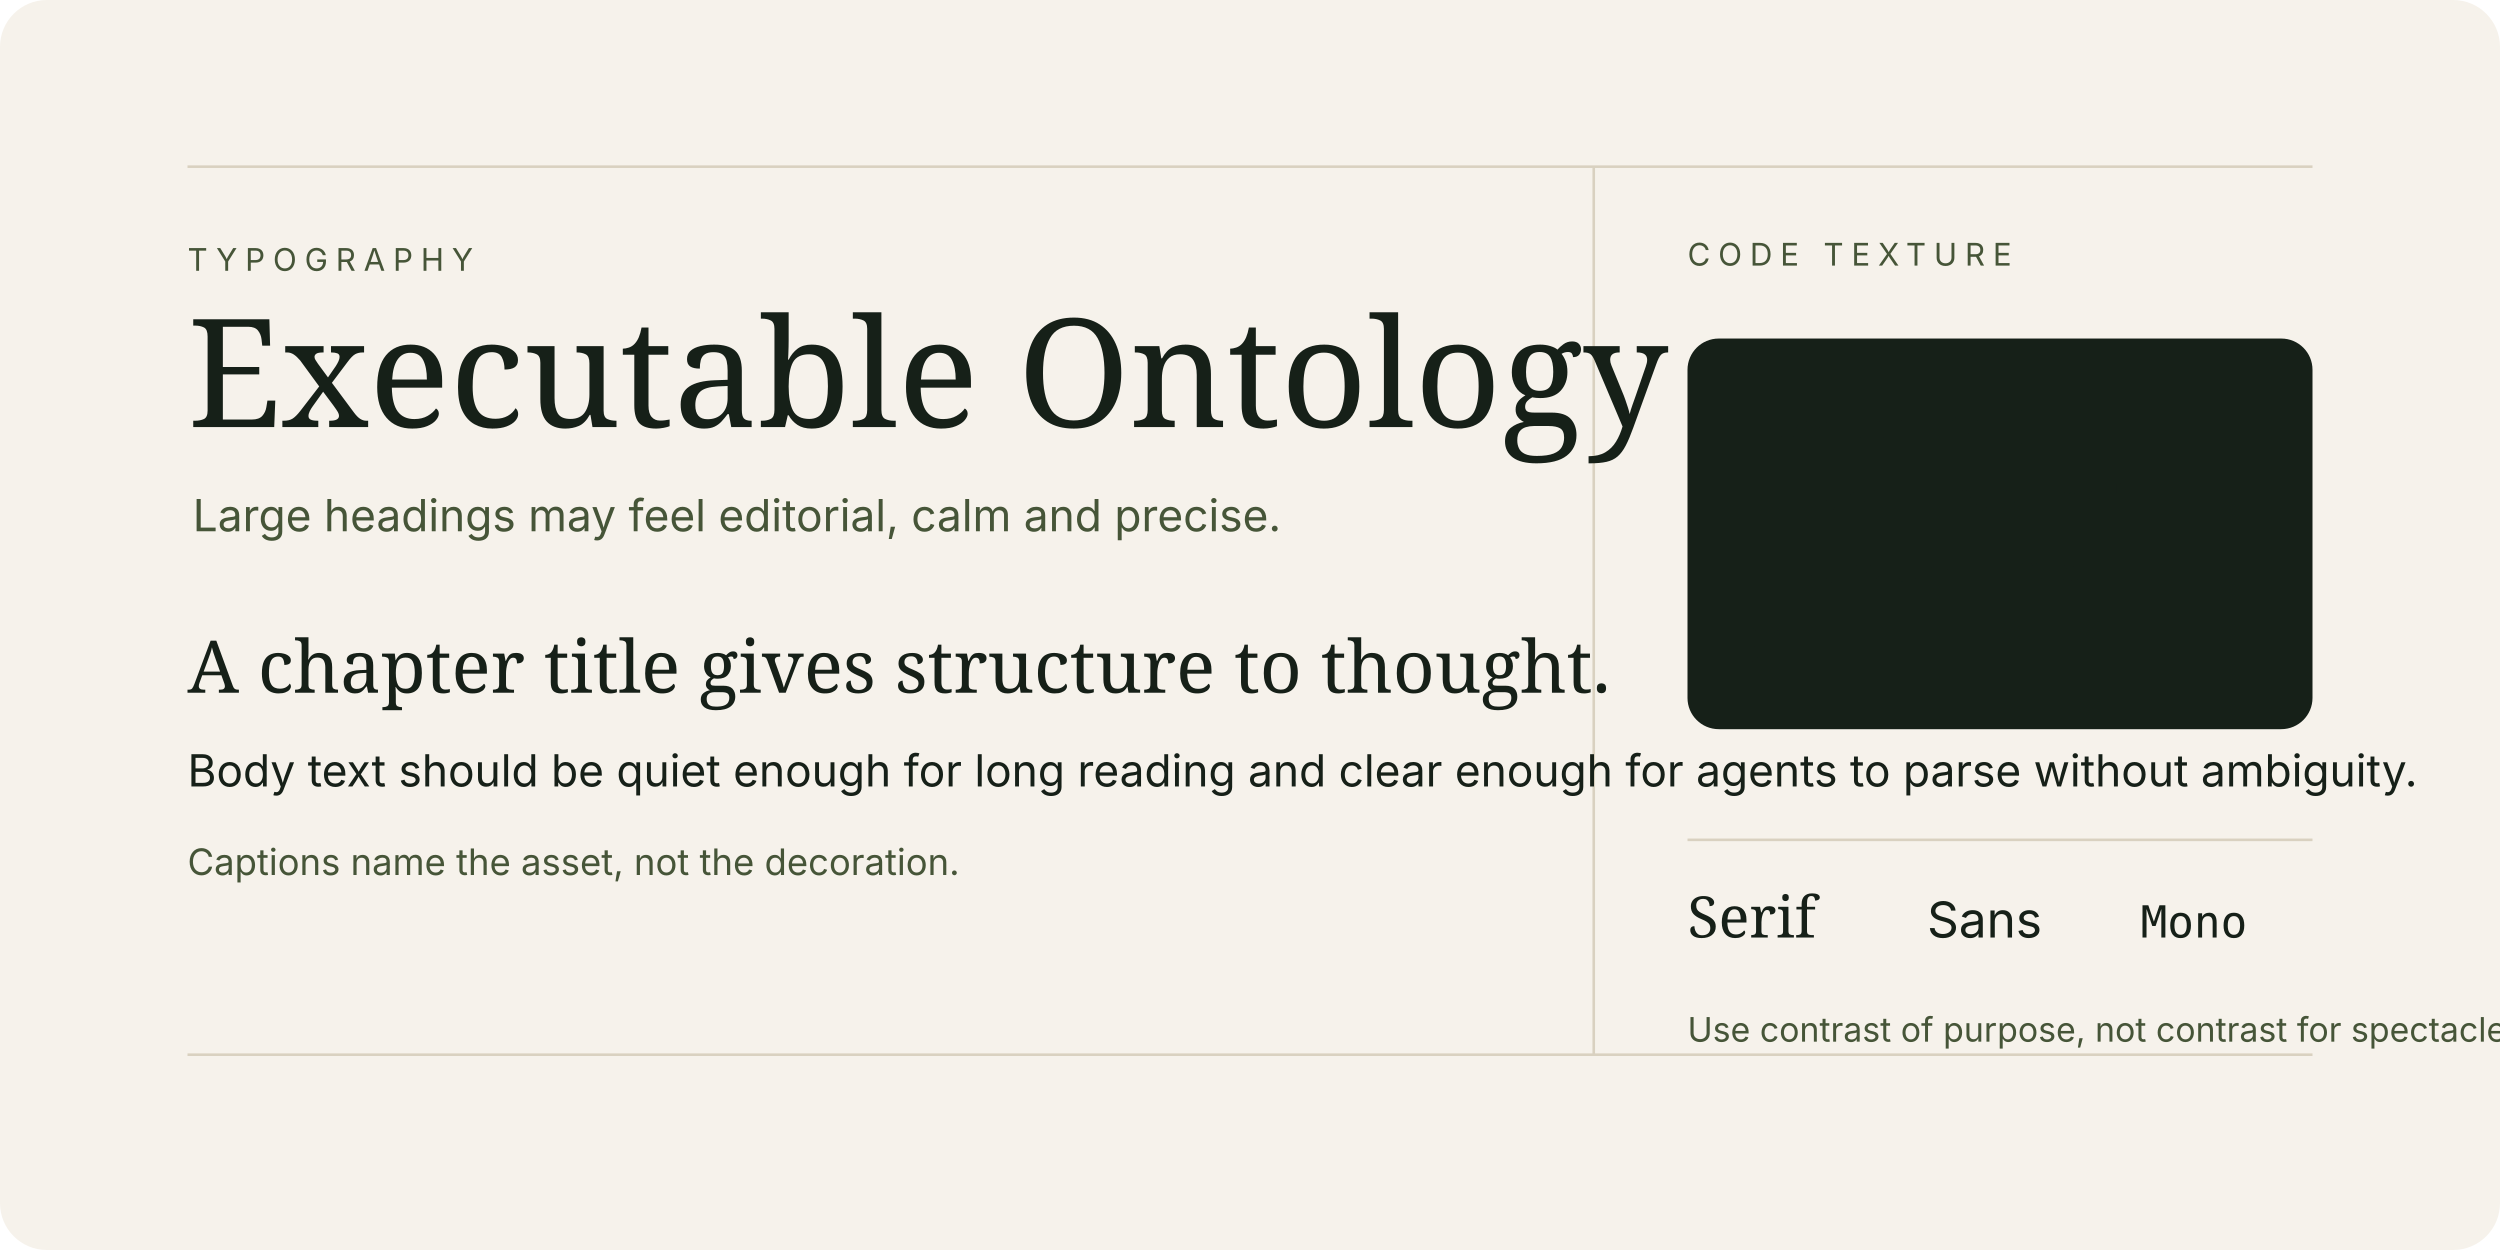
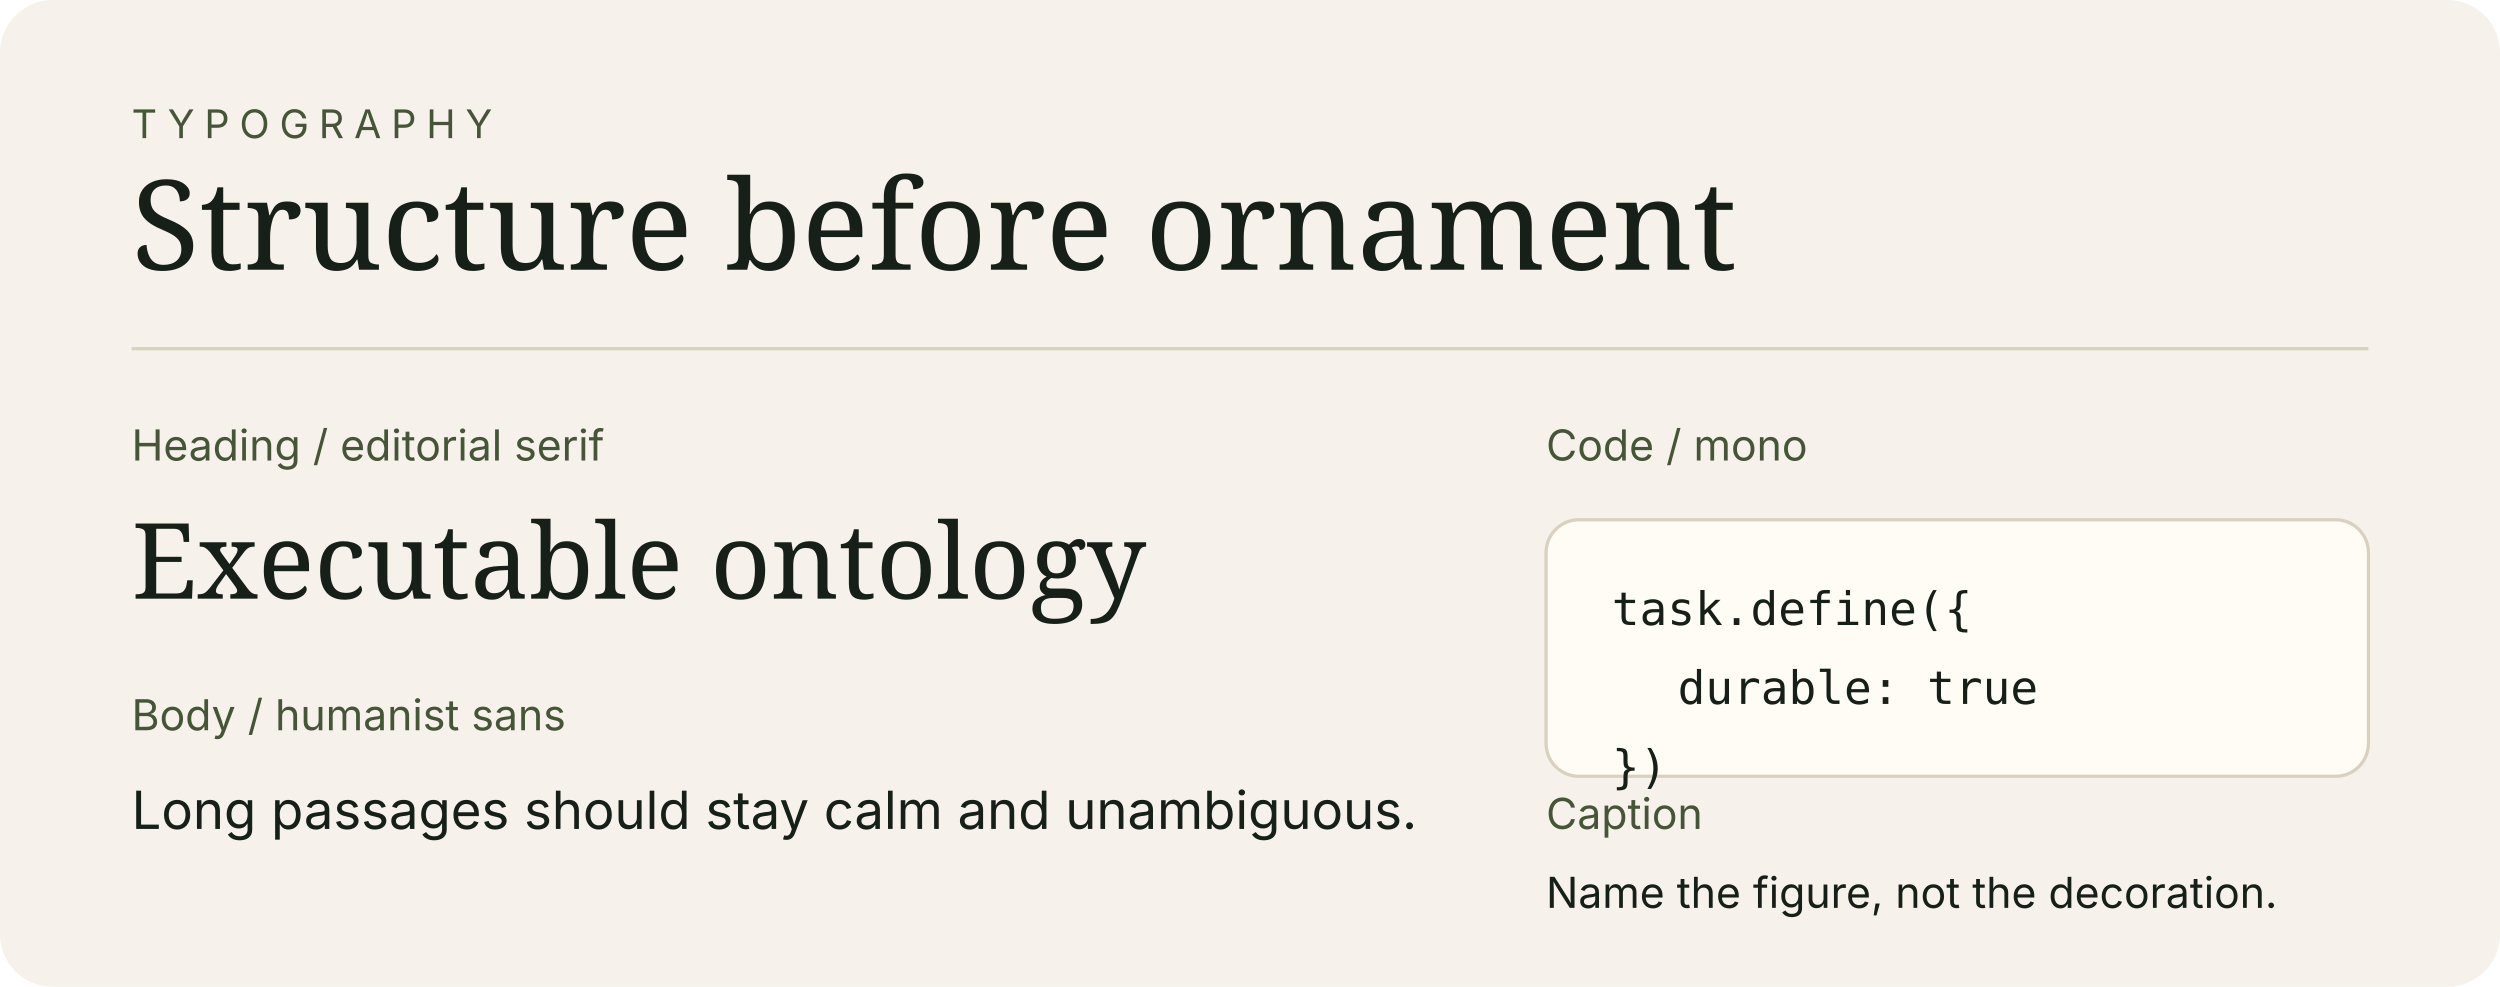
- <svg xmlns="http://www.w3.org/2000/svg" width="960" height="480" viewBox="0 0 960 480" role="img" aria-labelledby="title desc">
+ <svg xmlns="http://www.w3.org/2000/svg" width="760" height="300" viewBox="0 0 760 300" role="img" aria-labelledby="title desc">
  <defs>
    <style>
      .eyebrow{font:12px Inter,system-ui,sans-serif;letter-spacing:3px;fill:#465538}
+       .role{font:13px Inter,system-ui,sans-serif;fill:#465538}
      .serif{font-family:Georgia,serif;fill:#162018}
      .sans{font-family:Inter,system-ui,sans-serif;fill:#162018}
-       .muted{fill:#465538}
      .mono{font-family:ui-monospace,SFMono-Regular,Menlo,monospace;fill:#162018}
    </style>
  </defs>
-   <rect width="960" height="480" rx="18" fill="#F6F2EB" />
-   <path d="M72 64h816M72 405h816M612 64v341" stroke="#D9D1C0" />
-   <text x="72" y="104" class="eyebrow">TYPOGRAPHY</text>
-   <text x="72" y="164" class="serif" font-size="58">Executable Ontology</text>
-   <text x="74" y="204" class="sans muted" font-size="17">Large headings may feel editorial, calm and precise.</text>
-   <text x="72" y="266" class="serif" font-size="28">A chapter title gives structure to thought.</text>
-   <text x="72" y="302" class="sans" font-size="17">Body text should be quiet enough for long reading and clear enough for agents to parse without ambiguity.</text>
-   <text x="72" y="336" class="sans muted" font-size="14">Captions name the asset, not the decoration.</text>
-   <g transform="translate(648 102)">
-     <text x="0" y="0" class="eyebrow">CODE TEXTURE</text>
-     <rect x="0" y="28" width="240" height="150" rx="12" fill="#162018" />
-     <text x="22" y="66" class="mono" font-size="14" fill="#F6F2EB">task.define({</text>
-     <text x="42" y="94" class="mono" font-size="14" fill="#E8E2D3">name: "publish",</text>
-     <text x="42" y="122" class="mono" font-size="14" fill="#E8E2D3">durable: true</text>
-     <text x="22" y="150" class="mono" font-size="14" fill="#F6F2EB">})</text>
-     <g transform="translate(0 220)">
-       <rect width="240" height="1" fill="#D9D1C0" />
-       <text x="0" y="38" class="serif" font-size="22">Serif</text>
-       <text x="92" y="38" class="sans" font-size="19">Sans</text>
-       <text x="174" y="38" class="mono" font-size="17">Mono</text>
-       <text x="0" y="78" class="sans muted" font-size="13">Use contrast of purpose, not contrast for spectacle.</text>
-     </g>
+   <rect width="760" height="300" rx="16" fill="#F6F2EB" />
+   <text x="40" y="42" class="eyebrow">TYPOGRAPHY</text>
+   <text x="40" y="82" class="serif" font-size="38">Structure before ornament</text>
+   <path d="M40 106h680" stroke="#D9D1C0" />
+   <g transform="translate(40 140)">
+     <text x="0" y="0" class="role">Heading / editorial serif</text>
+     <text x="0" y="42" class="serif" font-size="32">Executable ontology</text>
+   </g>
+   <g transform="translate(40 222)">
+     <text x="0" y="0" class="role">Body / humanist sans</text>
+     <text x="0" y="30" class="sans" font-size="16">Long passages should stay calm and unambiguous.</text>
+   </g>
+   <g transform="translate(470 140)">
+     <text x="0" y="0" class="role">Code / mono</text>
+     <rect x="0" y="18" width="250" height="78" rx="10" fill="#FFFCF6" stroke="#D9D1C0" />
+     <text x="20" y="50" class="mono" font-size="14">task.define({</text>
+     <text x="40" y="74" class="mono" font-size="14">durable: true</text>
+     <text x="20" y="98" class="mono" font-size="14">})</text>
+   </g>
+   <g transform="translate(470 252)">
+     <text x="0" y="0" class="role">Caption</text>
+     <text x="0" y="24" class="sans" font-size="13" fill="#465538">Name the figure, not the decoration.</text>
  </g>
</svg>
